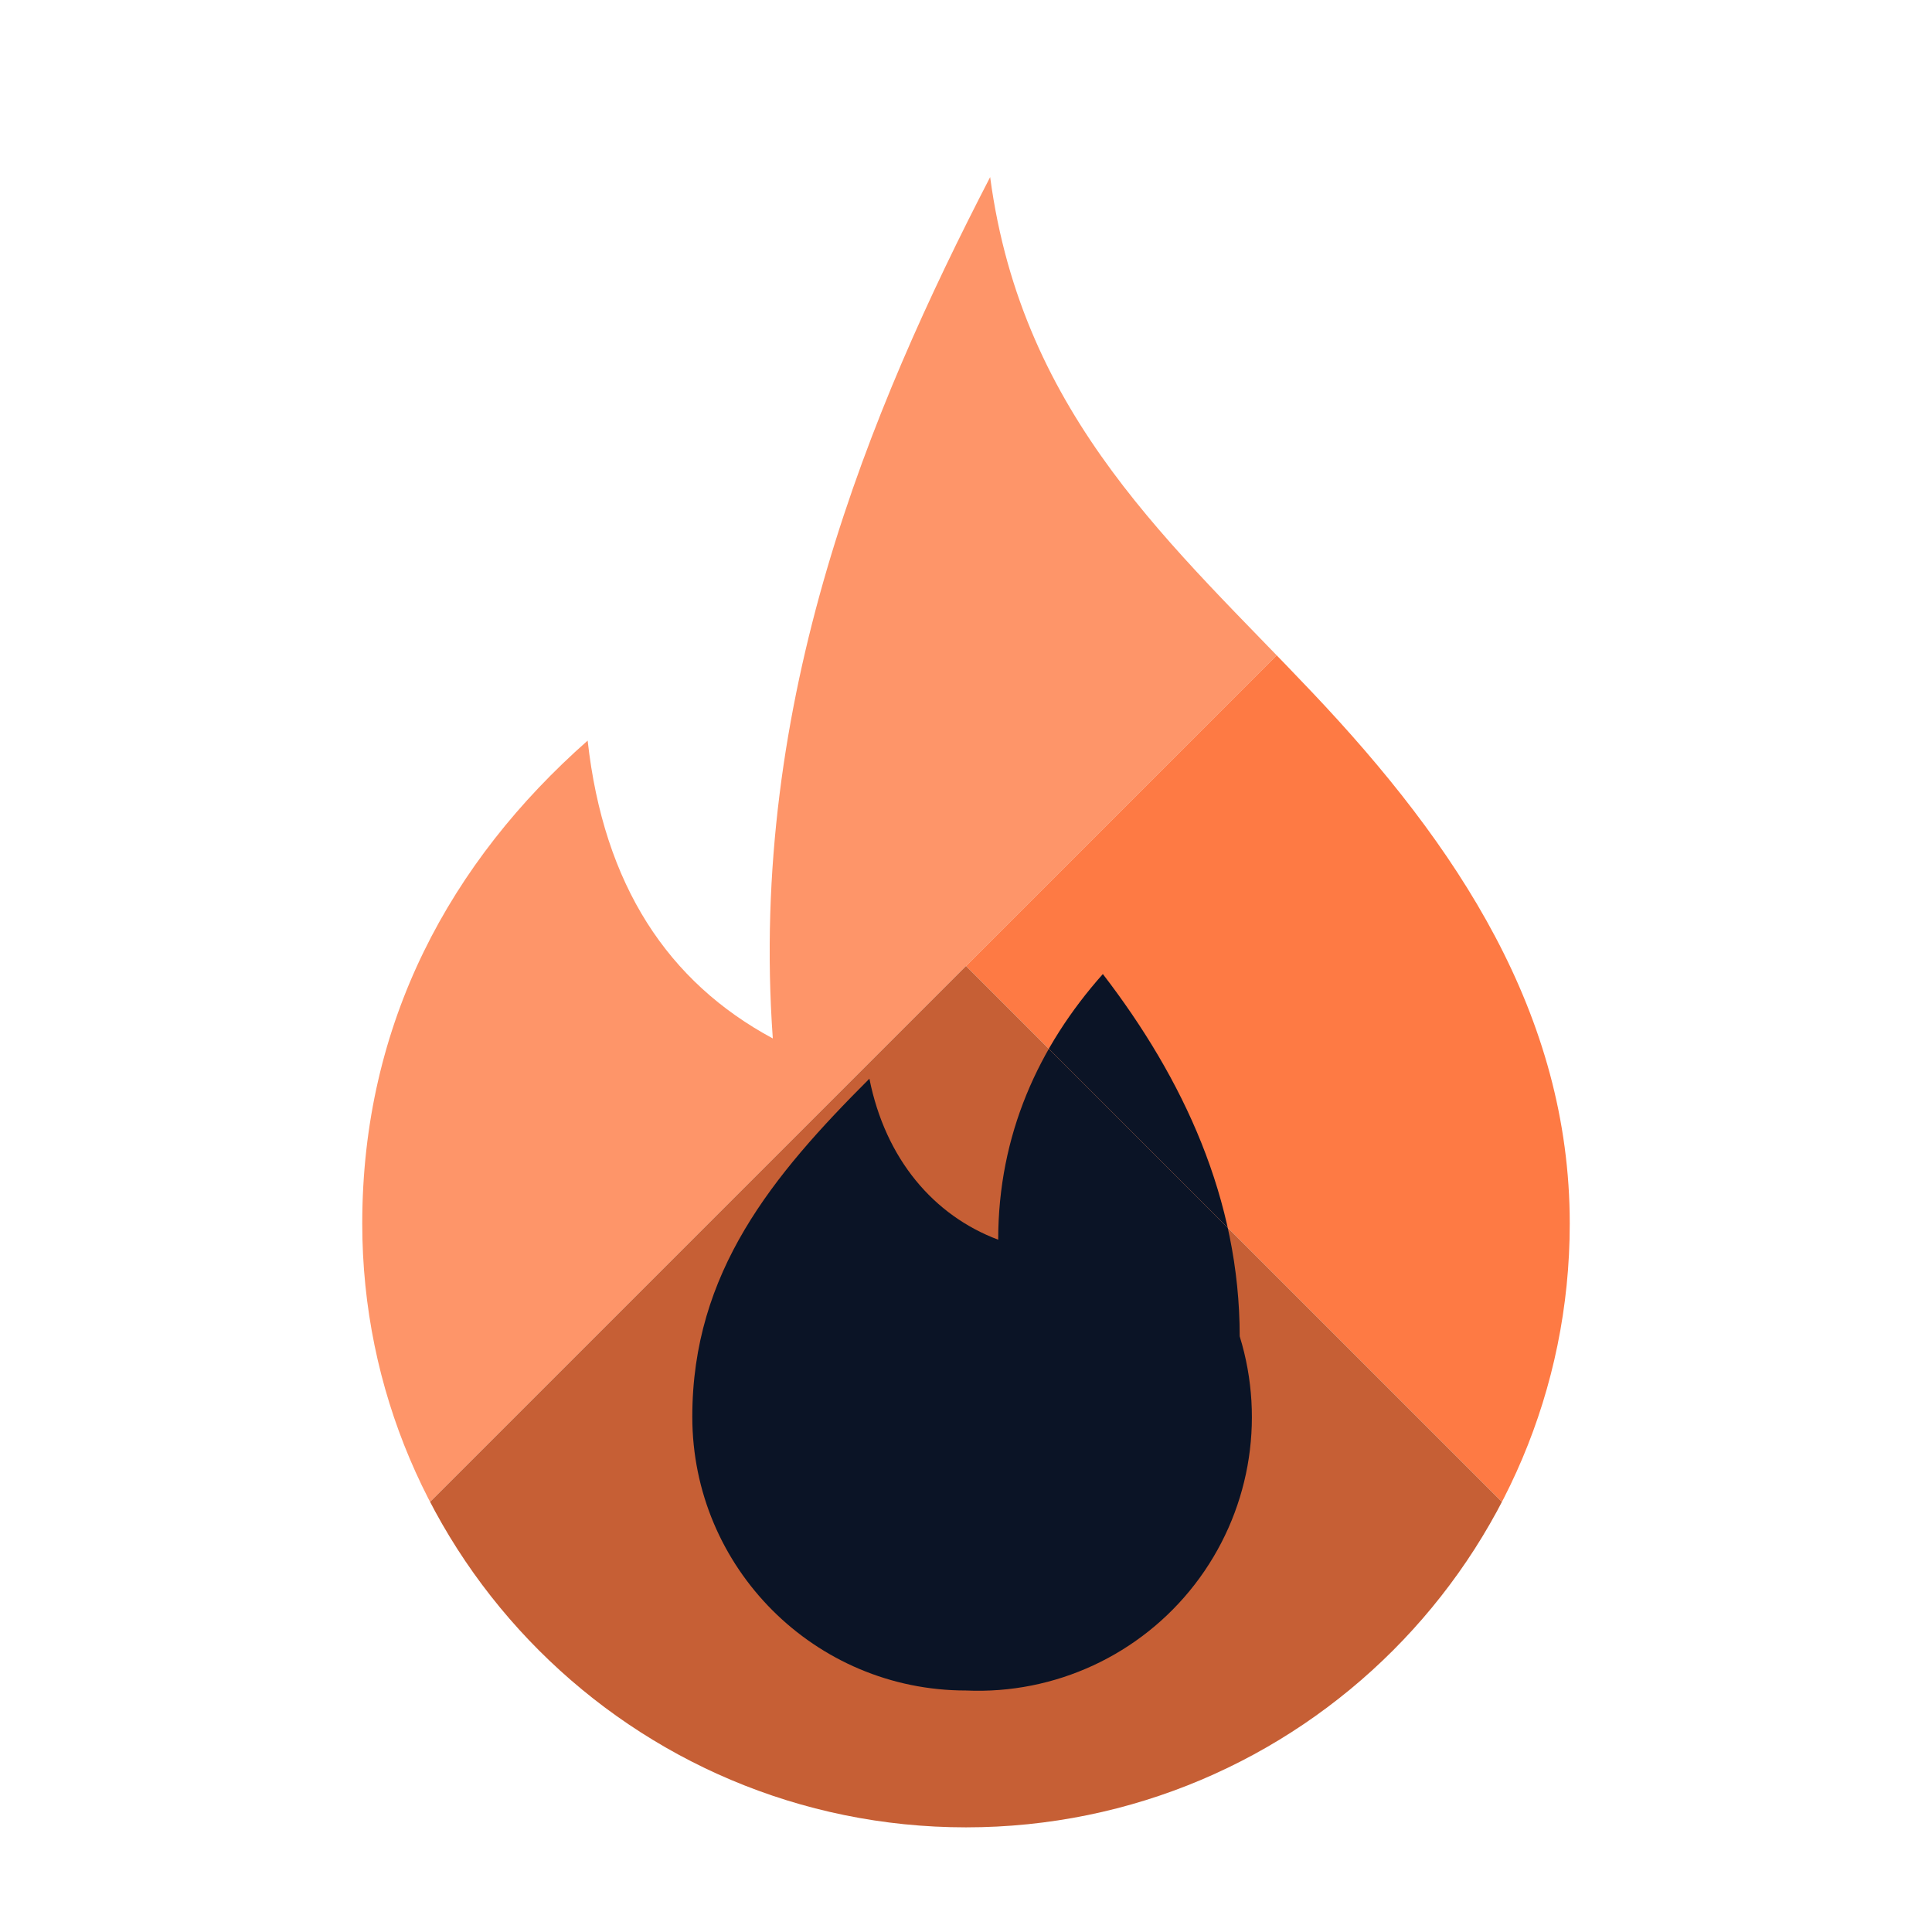
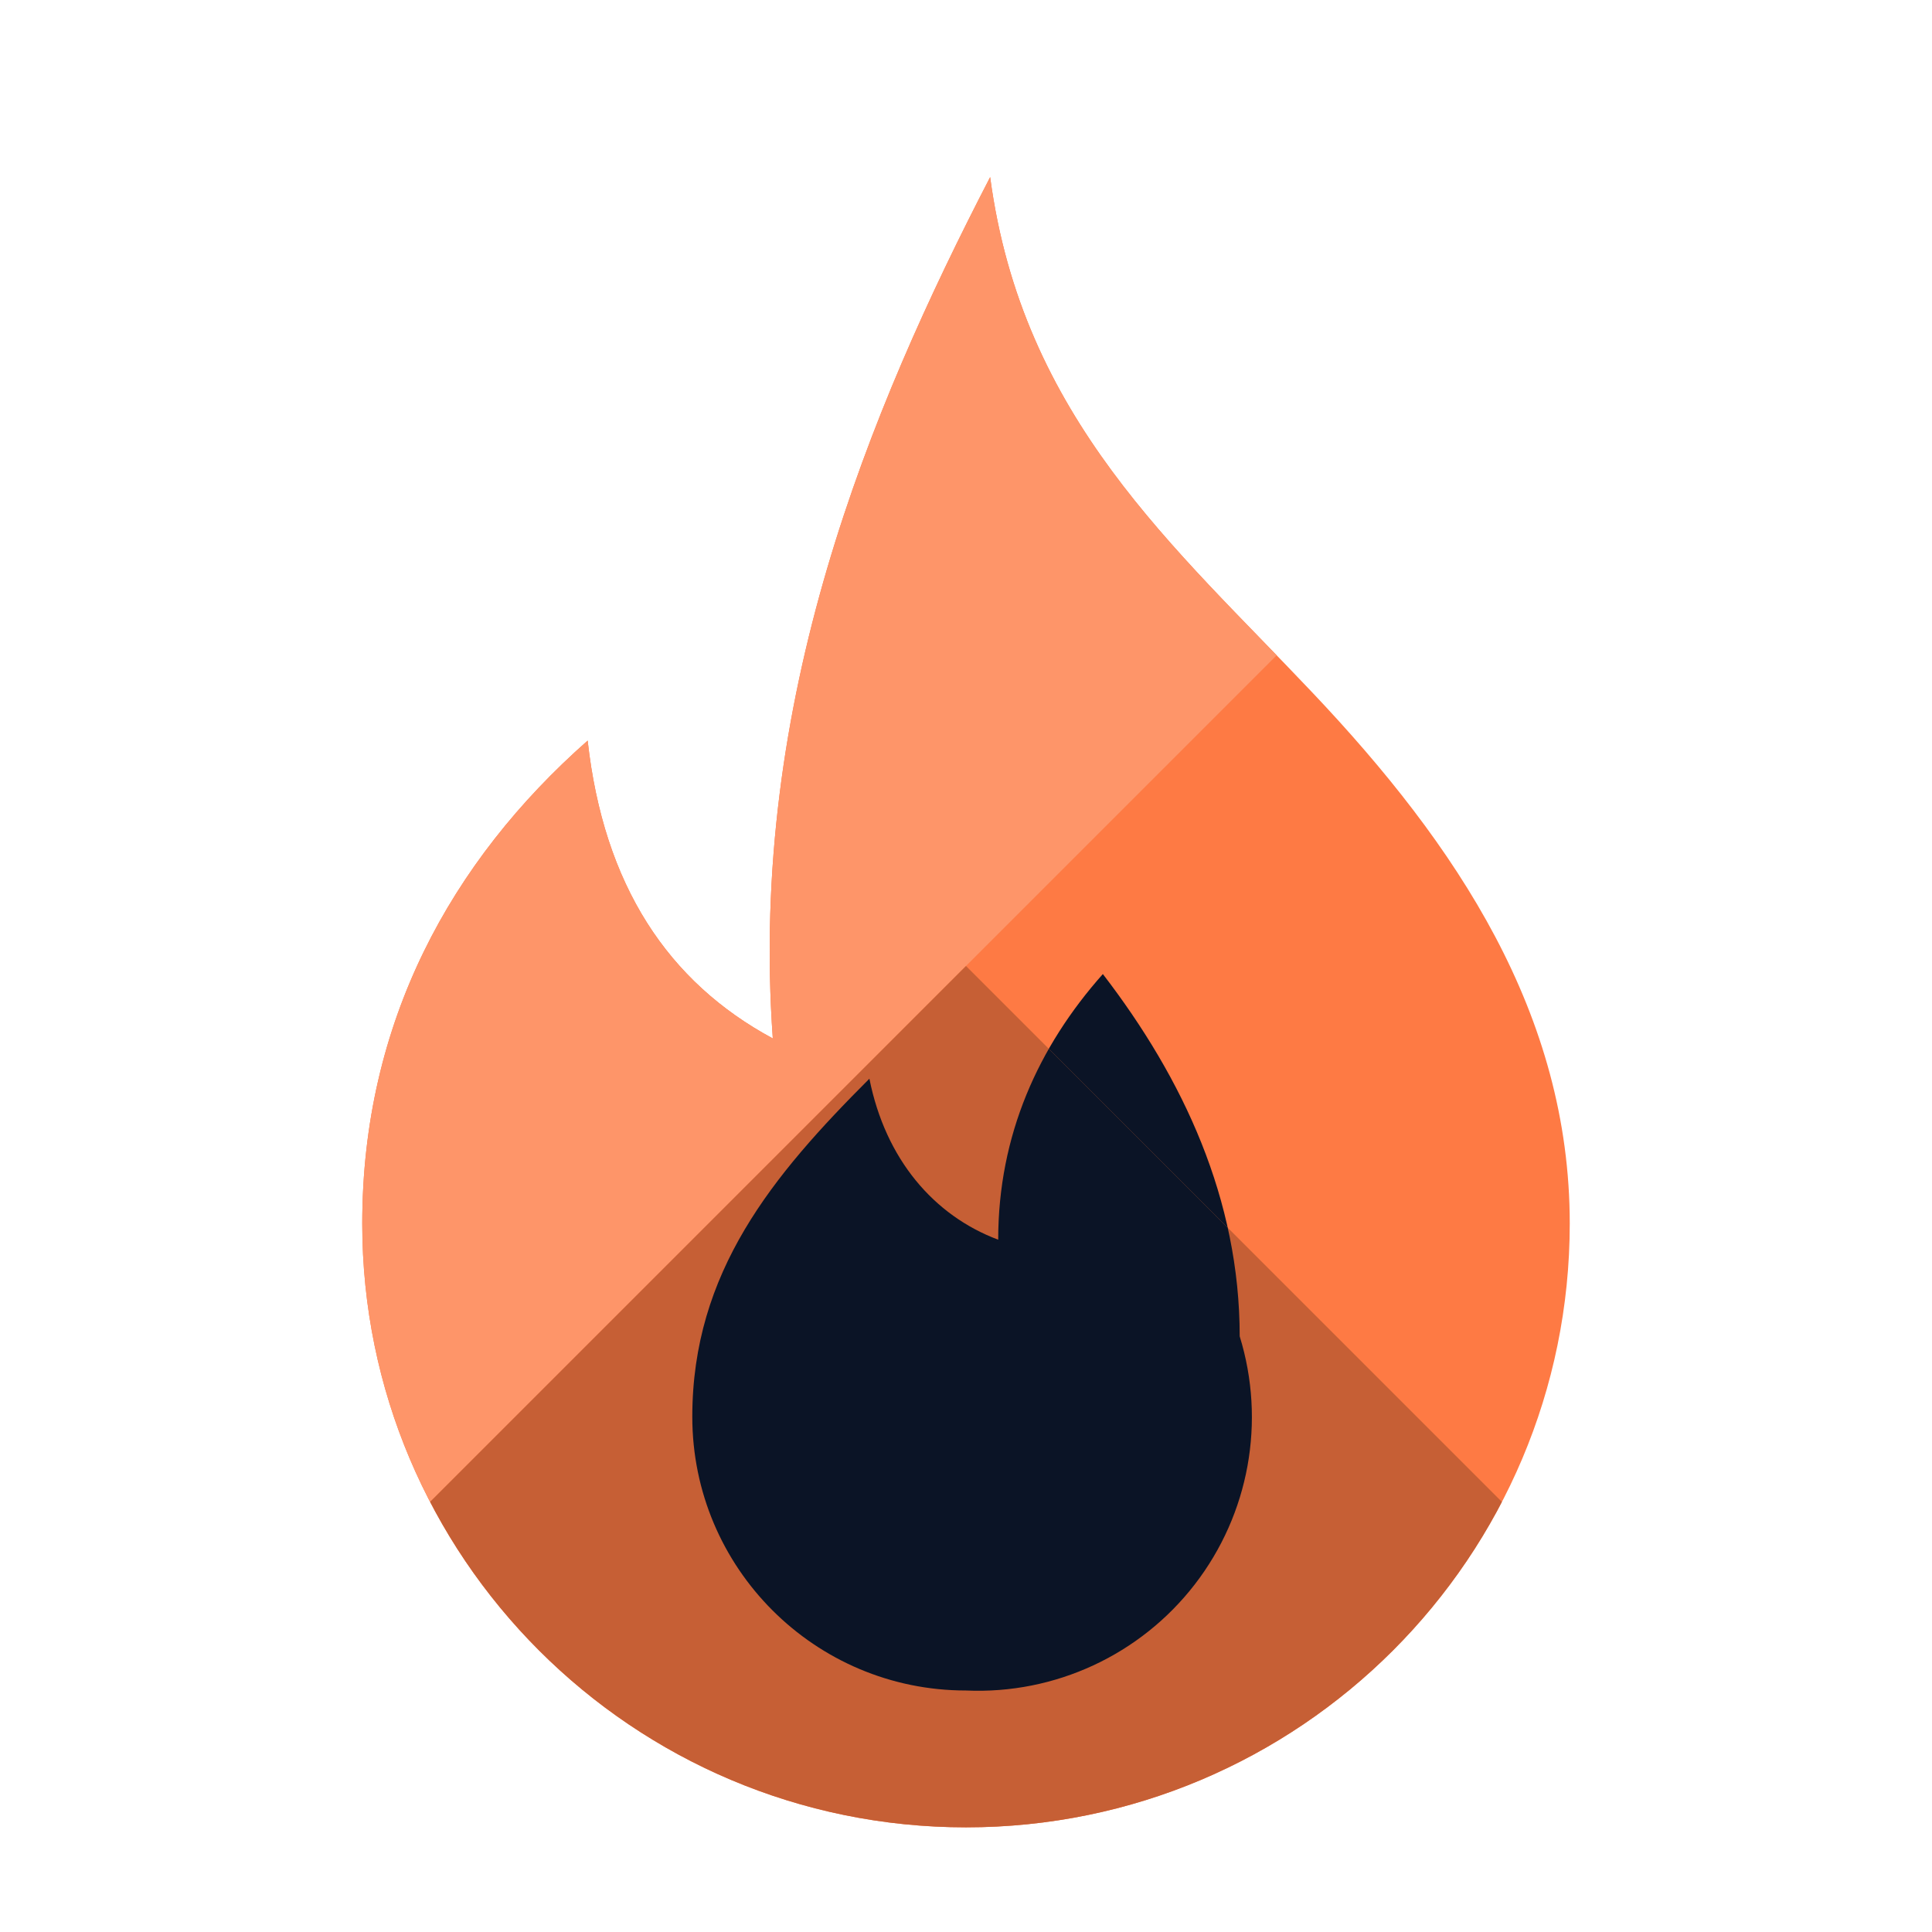
<svg xmlns="http://www.w3.org/2000/svg" viewBox="0 0 24 24">
  <defs>
    <clipPath id="a">
      <path d="M0 0H24L12 12 0 24z" />
    </clipPath>
-     <clipPath id="b">
-       <path d="M24 0V24L12 12z" />
-     </clipPath>
    <clipPath id="c">
      <path d="M0 24H24L12 12z" />
    </clipPath>
  </defs>
+   <path d="M12.3 2.2c.4 3 2.3 4.6 4 6.4 1.8 1.9 3.2 4 3.2 6.6a7.5 7.5 0 0 1-15 0c0-2.5 1.1-4.5 2.8-6 .2 1.8 1 3 2.3 3.7-.3-4.2 1.2-7.8 2.7-10.7z" fill="#fe7a44" fill-rule="evenodd" />
+   <path d="M12 21a3.4 3.4 0 0 1-3.4-3.4c0-1.8 1-3 2.2-4.2.2 1 .8 1.7 1.6 2 0-1.3.5-2.4 1.3-3.3 1 1.3 1.7 2.8 1.7 4.5A3.4 3.4 0 0 1 12 21z" fill="#0b1426" />
  <g clip-path="url(#a)">
    <path d="M12.3 2.2c.4 3 2.3 4.6 4 6.4 1.8 1.9 3.2 4 3.2 6.6a7.5 7.5 0 0 1-15 0c0-2.5 1.1-4.5 2.8-6 .2 1.8 1 3 2.3 3.7-.3-4.2 1.2-7.8 2.7-10.7z" fill="#fe9569" fill-rule="evenodd" />
-     <path d="M12 21a3.4 3.4 0 0 1-3.4-3.4c0-1.8 1-3 2.2-4.2.2 1 .8 1.7 1.6 2 0-1.3.5-2.4 1.3-3.3 1 1.3 1.7 2.8 1.7 4.5A3.4 3.4 0 0 1 12 21z" fill="#0b1426" />
-   </g>
-   <g clip-path="url(#b)">
-     <path d="M12.3 2.2c.4 3 2.3 4.6 4 6.4 1.8 1.9 3.2 4 3.2 6.6a7.5 7.5 0 0 1-15 0c0-2.5 1.1-4.5 2.8-6 .2 1.8 1 3 2.3 3.7-.3-4.2 1.2-7.8 2.7-10.7z" fill="#fe7a44" fill-rule="evenodd" />
    <path d="M12 21a3.4 3.4 0 0 1-3.4-3.4c0-1.8 1-3 2.2-4.2.2 1 .8 1.7 1.6 2 0-1.3.5-2.4 1.3-3.3 1 1.3 1.7 2.8 1.7 4.5A3.4 3.4 0 0 1 12 21z" fill="#0b1426" />
  </g>
  <g clip-path="url(#c)">
    <path d="M12.3 2.2c.4 3 2.3 4.6 4 6.4 1.8 1.9 3.2 4 3.2 6.6a7.5 7.5 0 0 1-15 0c0-2.5 1.1-4.5 2.8-6 .2 1.8 1 3 2.3 3.7-.3-4.2 1.2-7.8 2.7-10.7z" fill="#c65f35" fill-rule="evenodd" />
    <path d="M12 21a3.4 3.4 0 0 1-3.4-3.4c0-1.8 1-3 2.2-4.2.2 1 .8 1.7 1.6 2 0-1.3.5-2.4 1.3-3.3 1 1.3 1.7 2.8 1.7 4.5A3.4 3.4 0 0 1 12 21z" fill="#0b1426" />
  </g>
</svg>
